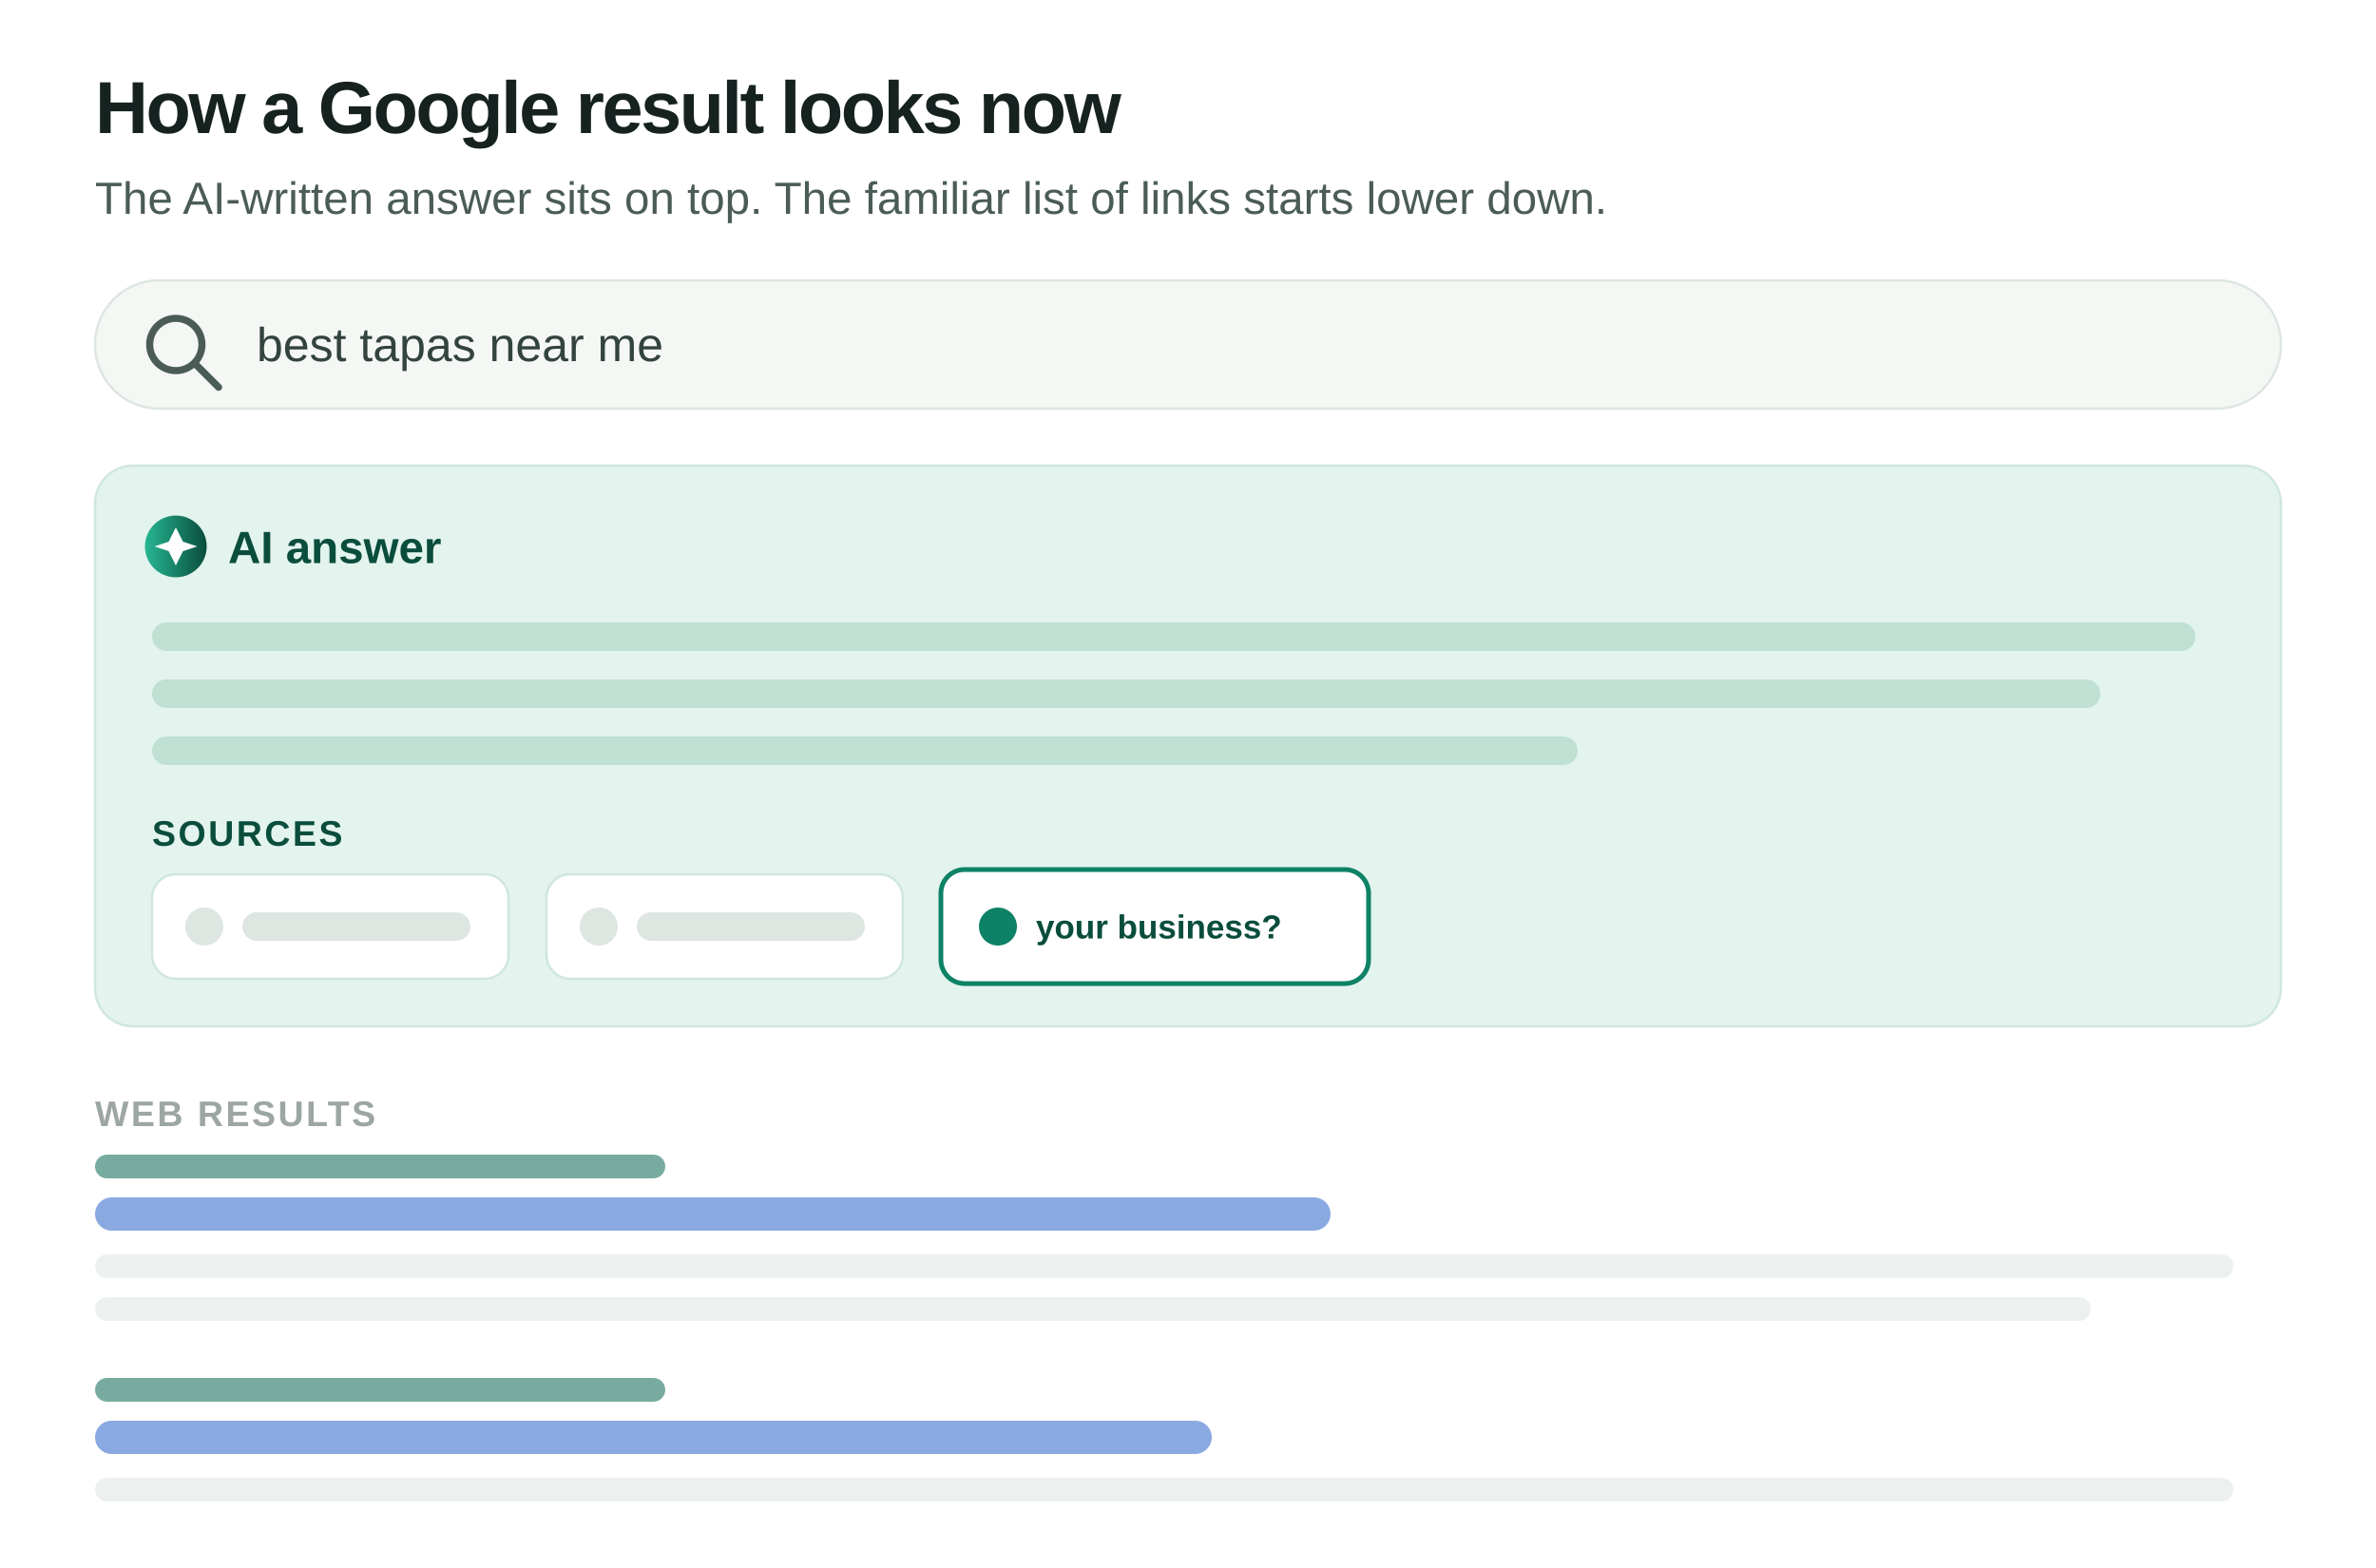
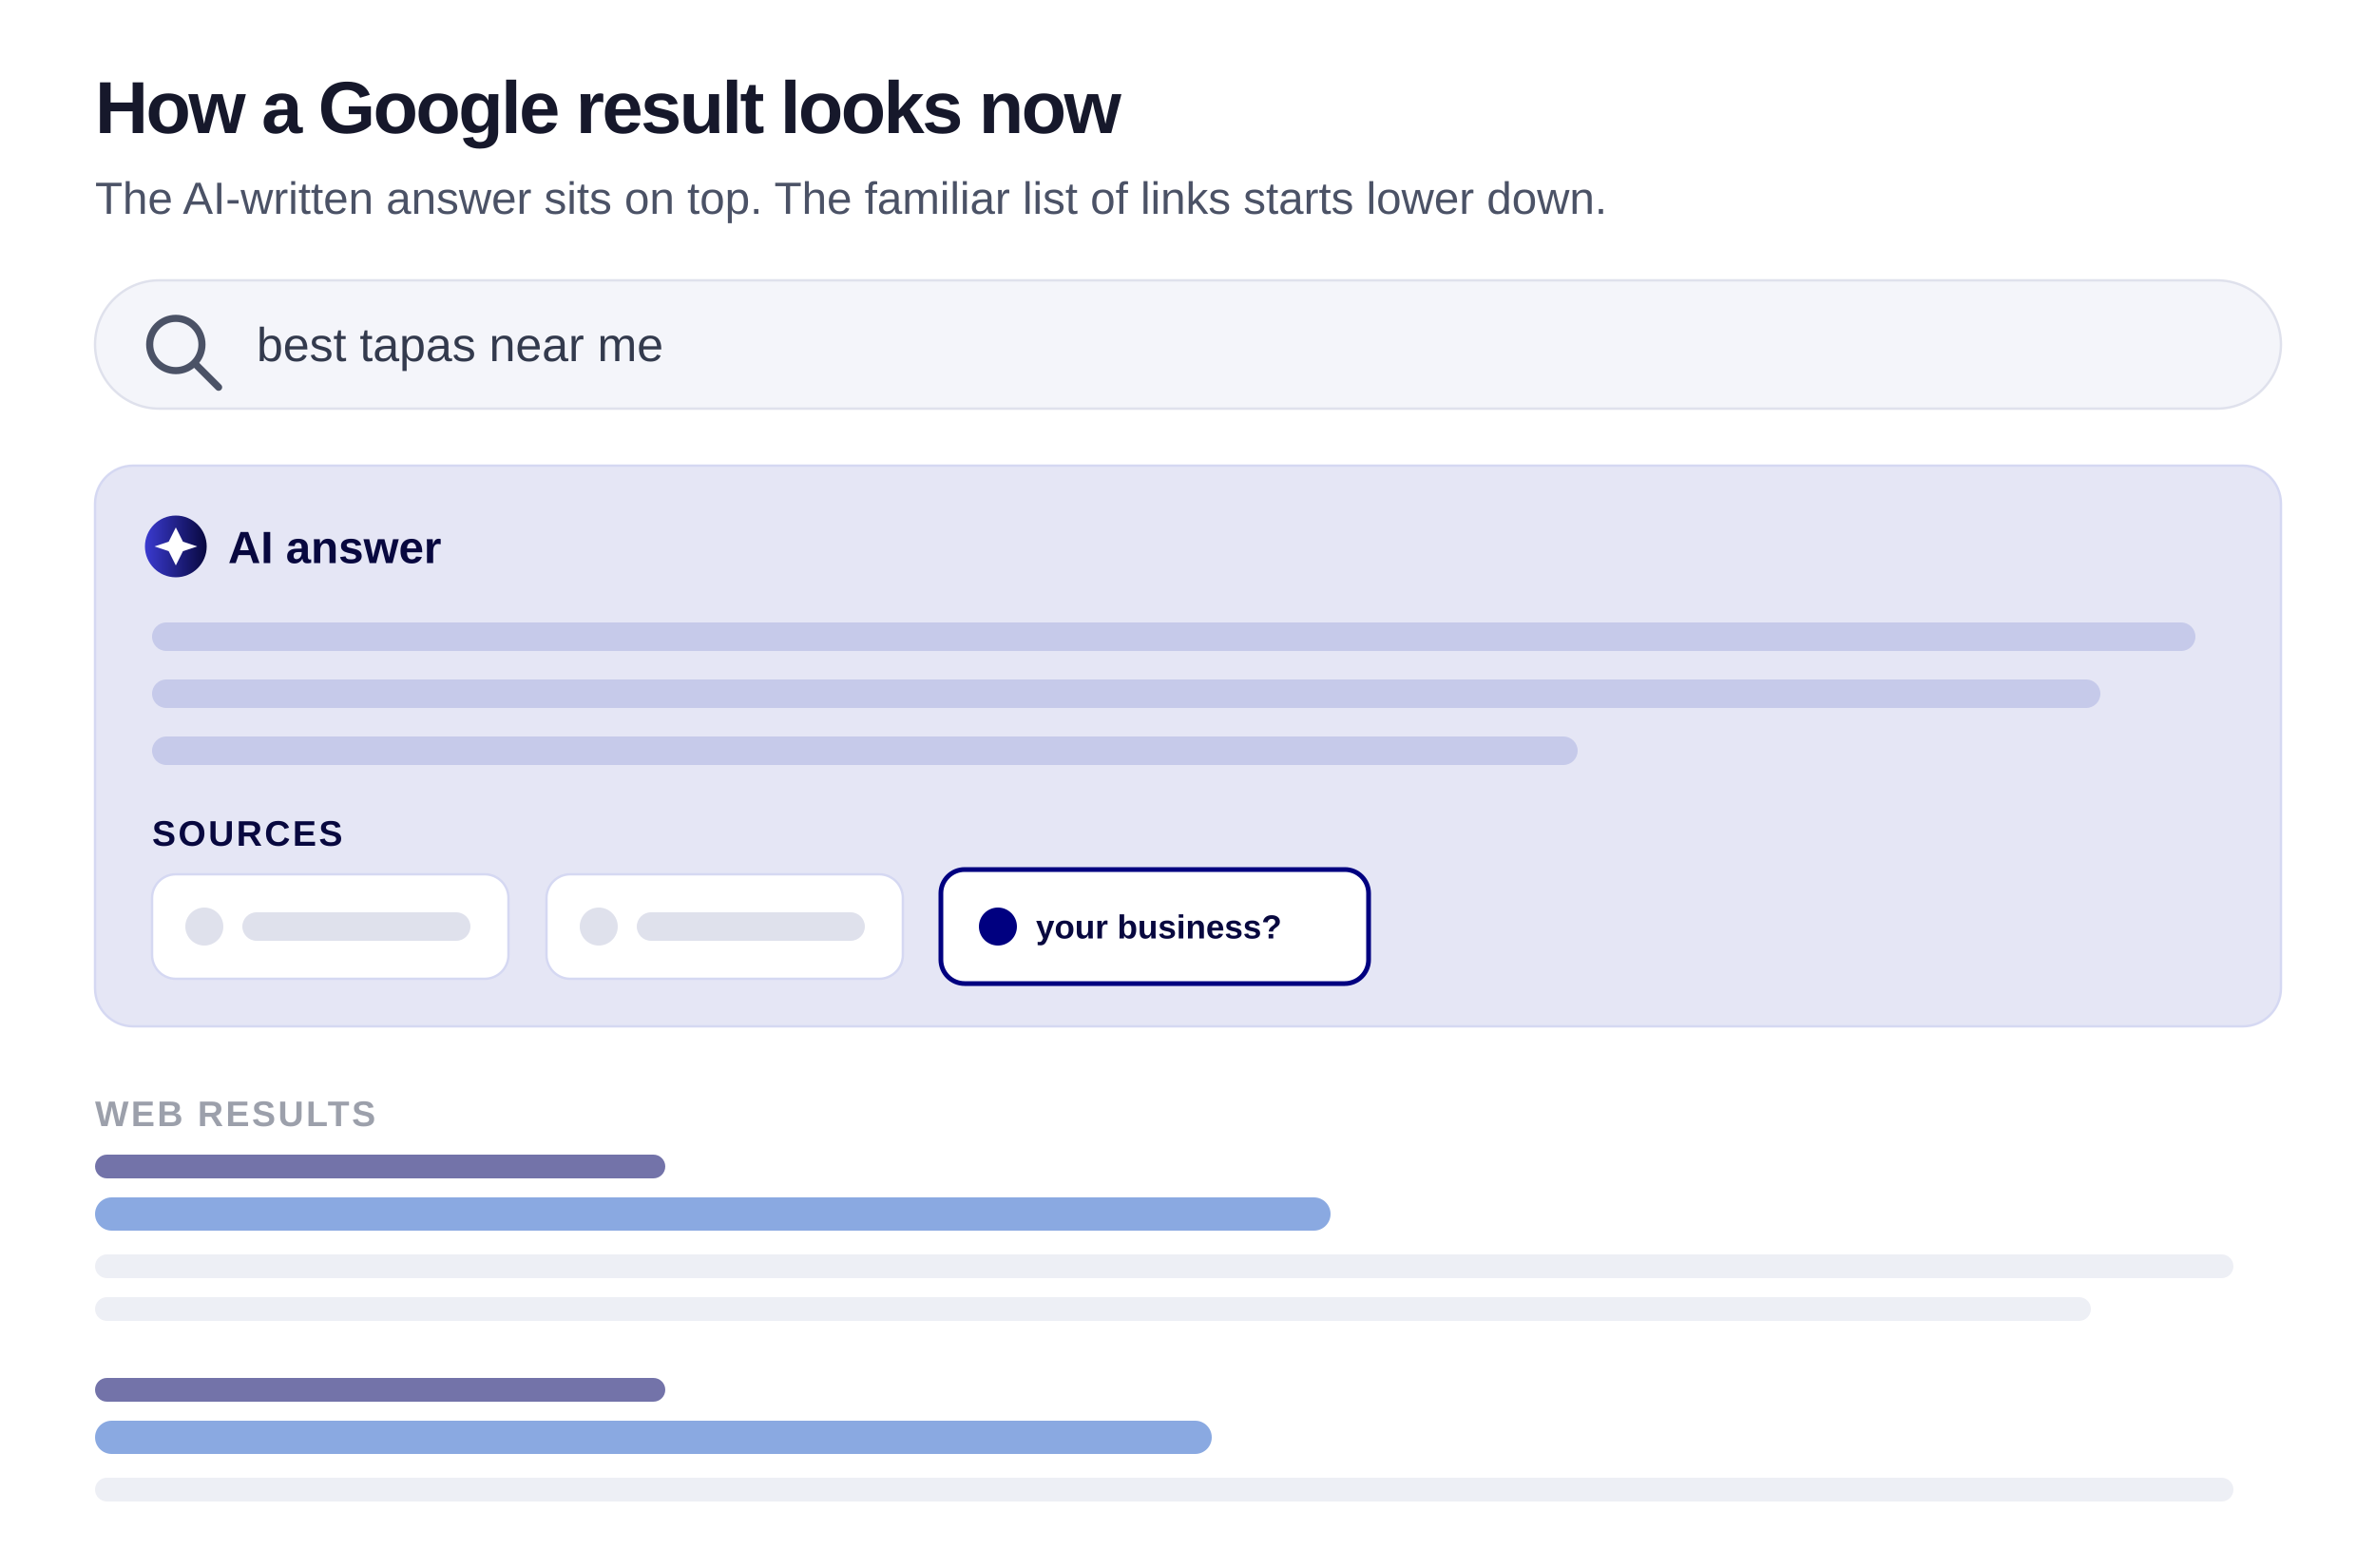
<svg xmlns="http://www.w3.org/2000/svg" viewBox="0 0 1000 660" font-family="Arial, Helvetica, sans-serif">
  <defs>
    <linearGradient id="chip" x1="0" y1="0" x2="1" y2="0">
-       <stop offset="0" stop-color="#27b692" />
-       <stop offset="1" stop-color="#0a4d3c" />
+       <stop offset="0" stop-color="#3a3ad0" />
+       <stop offset="1" stop-color="#08083f" />
    </linearGradient>
  </defs>
  <rect width="1000" height="660" fill="#ffffff" />
-   <text x="40" y="56" font-size="31" font-weight="800" fill="#16221f" letter-spacing="-1">How a Google result looks now</text>
-   <text x="40" y="90" font-size="19" fill="#4b5c56">The AI-written answer sits on top. The familiar list of links starts lower down.</text>
-   <rect x="40" y="118" width="920" height="54" rx="27" fill="#f4f7f4" stroke="#dde6e1" />
-   <circle cx="74" cy="145" r="11" fill="none" stroke="#4b5c56" stroke-width="3" />
-   <line x1="82" y1="153" x2="92" y2="163" stroke="#4b5c56" stroke-width="3" stroke-linecap="round" />
-   <text x="108" y="152" font-size="20" fill="#33433e">best tapas near me</text>
-   <rect x="40" y="196" width="920" height="236" rx="16" fill="#e3f3ed" stroke="#cfe7dd" />
+   <text x="40" y="56" font-size="31" font-weight="800" fill="#16182b" letter-spacing="-1">How a Google result looks now</text>
+   <text x="40" y="90" font-size="19" fill="#4b5266">The AI-written answer sits on top. The familiar list of links starts lower down.</text>
+   <rect x="40" y="118" width="920" height="54" rx="27" fill="#f4f5fa" stroke="#dfe1ec" />
+   <circle cx="74" cy="145" r="11" fill="none" stroke="#4b5266" stroke-width="3" />
+   <line x1="82" y1="153" x2="92" y2="163" stroke="#4b5266" stroke-width="3" stroke-linecap="round" />
+   <text x="108" y="152" font-size="20" fill="#333a4d">best tapas near me</text>
+   <rect x="40" y="196" width="920" height="236" rx="16" fill="#e5e6f5" stroke="#d5d8f2" />
  <circle cx="74" cy="230" r="13" fill="url(#chip)" />
  <path d="M74 222 l3 6 6 2 -6 2 -3 6 -3 -6 -6 -2 6 -2 z" fill="#ffffff" />
-   <text x="96" y="237" font-size="19" font-weight="700" fill="#0a4d3c">AI answer</text>
-   <rect x="64" y="262" width="860" height="12" rx="6" fill="#bfe0d3" />
-   <rect x="64" y="286" width="820" height="12" rx="6" fill="#bfe0d3" />
-   <rect x="64" y="310" width="600" height="12" rx="6" fill="#bfe0d3" />
-   <text x="64" y="356" font-size="15" font-weight="700" fill="#0a4d3c" letter-spacing="1">SOURCES</text>
-   <rect x="64" y="368" width="150" height="44" rx="10" fill="#ffffff" stroke="#cfe7dd" />
-   <circle cx="86" cy="390" r="8" fill="#dde6e1" />
-   <rect x="102" y="384" width="96" height="12" rx="6" fill="#dde6e1" />
-   <rect x="230" y="368" width="150" height="44" rx="10" fill="#ffffff" stroke="#cfe7dd" />
-   <circle cx="252" cy="390" r="8" fill="#dde6e1" />
-   <rect x="268" y="384" width="96" height="12" rx="6" fill="#dde6e1" />
-   <rect x="396" y="366" width="180" height="48" rx="10" fill="#ffffff" stroke="#0e8266" stroke-width="2" />
-   <circle cx="420" cy="390" r="8" fill="#0e8266" />
-   <text x="436" y="395" font-size="14" font-weight="700" fill="#0a4d3c">your business?</text>
+   <text x="96" y="237" font-size="19" font-weight="700" fill="#08083f">AI answer</text>
+   <rect x="64" y="262" width="860" height="12" rx="6" fill="#c6caea" />
+   <rect x="64" y="286" width="820" height="12" rx="6" fill="#c6caea" />
+   <rect x="64" y="310" width="600" height="12" rx="6" fill="#c6caea" />
+   <text x="64" y="356" font-size="15" font-weight="700" fill="#08083f" letter-spacing="1">SOURCES</text>
+   <rect x="64" y="368" width="150" height="44" rx="10" fill="#ffffff" stroke="#d5d8f2" />
+   <circle cx="86" cy="390" r="8" fill="#dfe1ec" />
+   <rect x="102" y="384" width="96" height="12" rx="6" fill="#dfe1ec" />
+   <rect x="230" y="368" width="150" height="44" rx="10" fill="#ffffff" stroke="#d5d8f2" />
+   <circle cx="252" cy="390" r="8" fill="#dfe1ec" />
+   <rect x="268" y="384" width="96" height="12" rx="6" fill="#dfe1ec" />
+   <rect x="396" y="366" width="180" height="48" rx="10" fill="#ffffff" stroke="#000080" stroke-width="2" />
+   <circle cx="420" cy="390" r="8" fill="#000080" />
+   <text x="436" y="395" font-size="14" font-weight="700" fill="#08083f">your business?</text>
  <g opacity="0.55">
-     <text x="40" y="474" font-size="15" font-weight="700" fill="#4b5c56" letter-spacing="1">WEB RESULTS</text>
-     <rect x="40" y="486" width="240" height="10" rx="5" fill="#0a6650" />
+     <text x="40" y="474" font-size="15" font-weight="700" fill="#4b5266" letter-spacing="1">WEB RESULTS</text>
+     <rect x="40" y="486" width="240" height="10" rx="5" fill="#000063" />
    <rect x="40" y="504" width="520" height="14" rx="7" fill="#2a63c9" />
-     <rect x="40" y="528" width="900" height="10" rx="5" fill="#dde6e1" />
-     <rect x="40" y="546" width="840" height="10" rx="5" fill="#dde6e1" />
-     <rect x="40" y="580" width="240" height="10" rx="5" fill="#0a6650" />
+     <rect x="40" y="528" width="900" height="10" rx="5" fill="#dfe1ec" />
+     <rect x="40" y="546" width="840" height="10" rx="5" fill="#dfe1ec" />
+     <rect x="40" y="580" width="240" height="10" rx="5" fill="#000063" />
    <rect x="40" y="598" width="470" height="14" rx="7" fill="#2a63c9" />
-     <rect x="40" y="622" width="900" height="10" rx="5" fill="#dde6e1" />
+     <rect x="40" y="622" width="900" height="10" rx="5" fill="#dfe1ec" />
  </g>
</svg>
